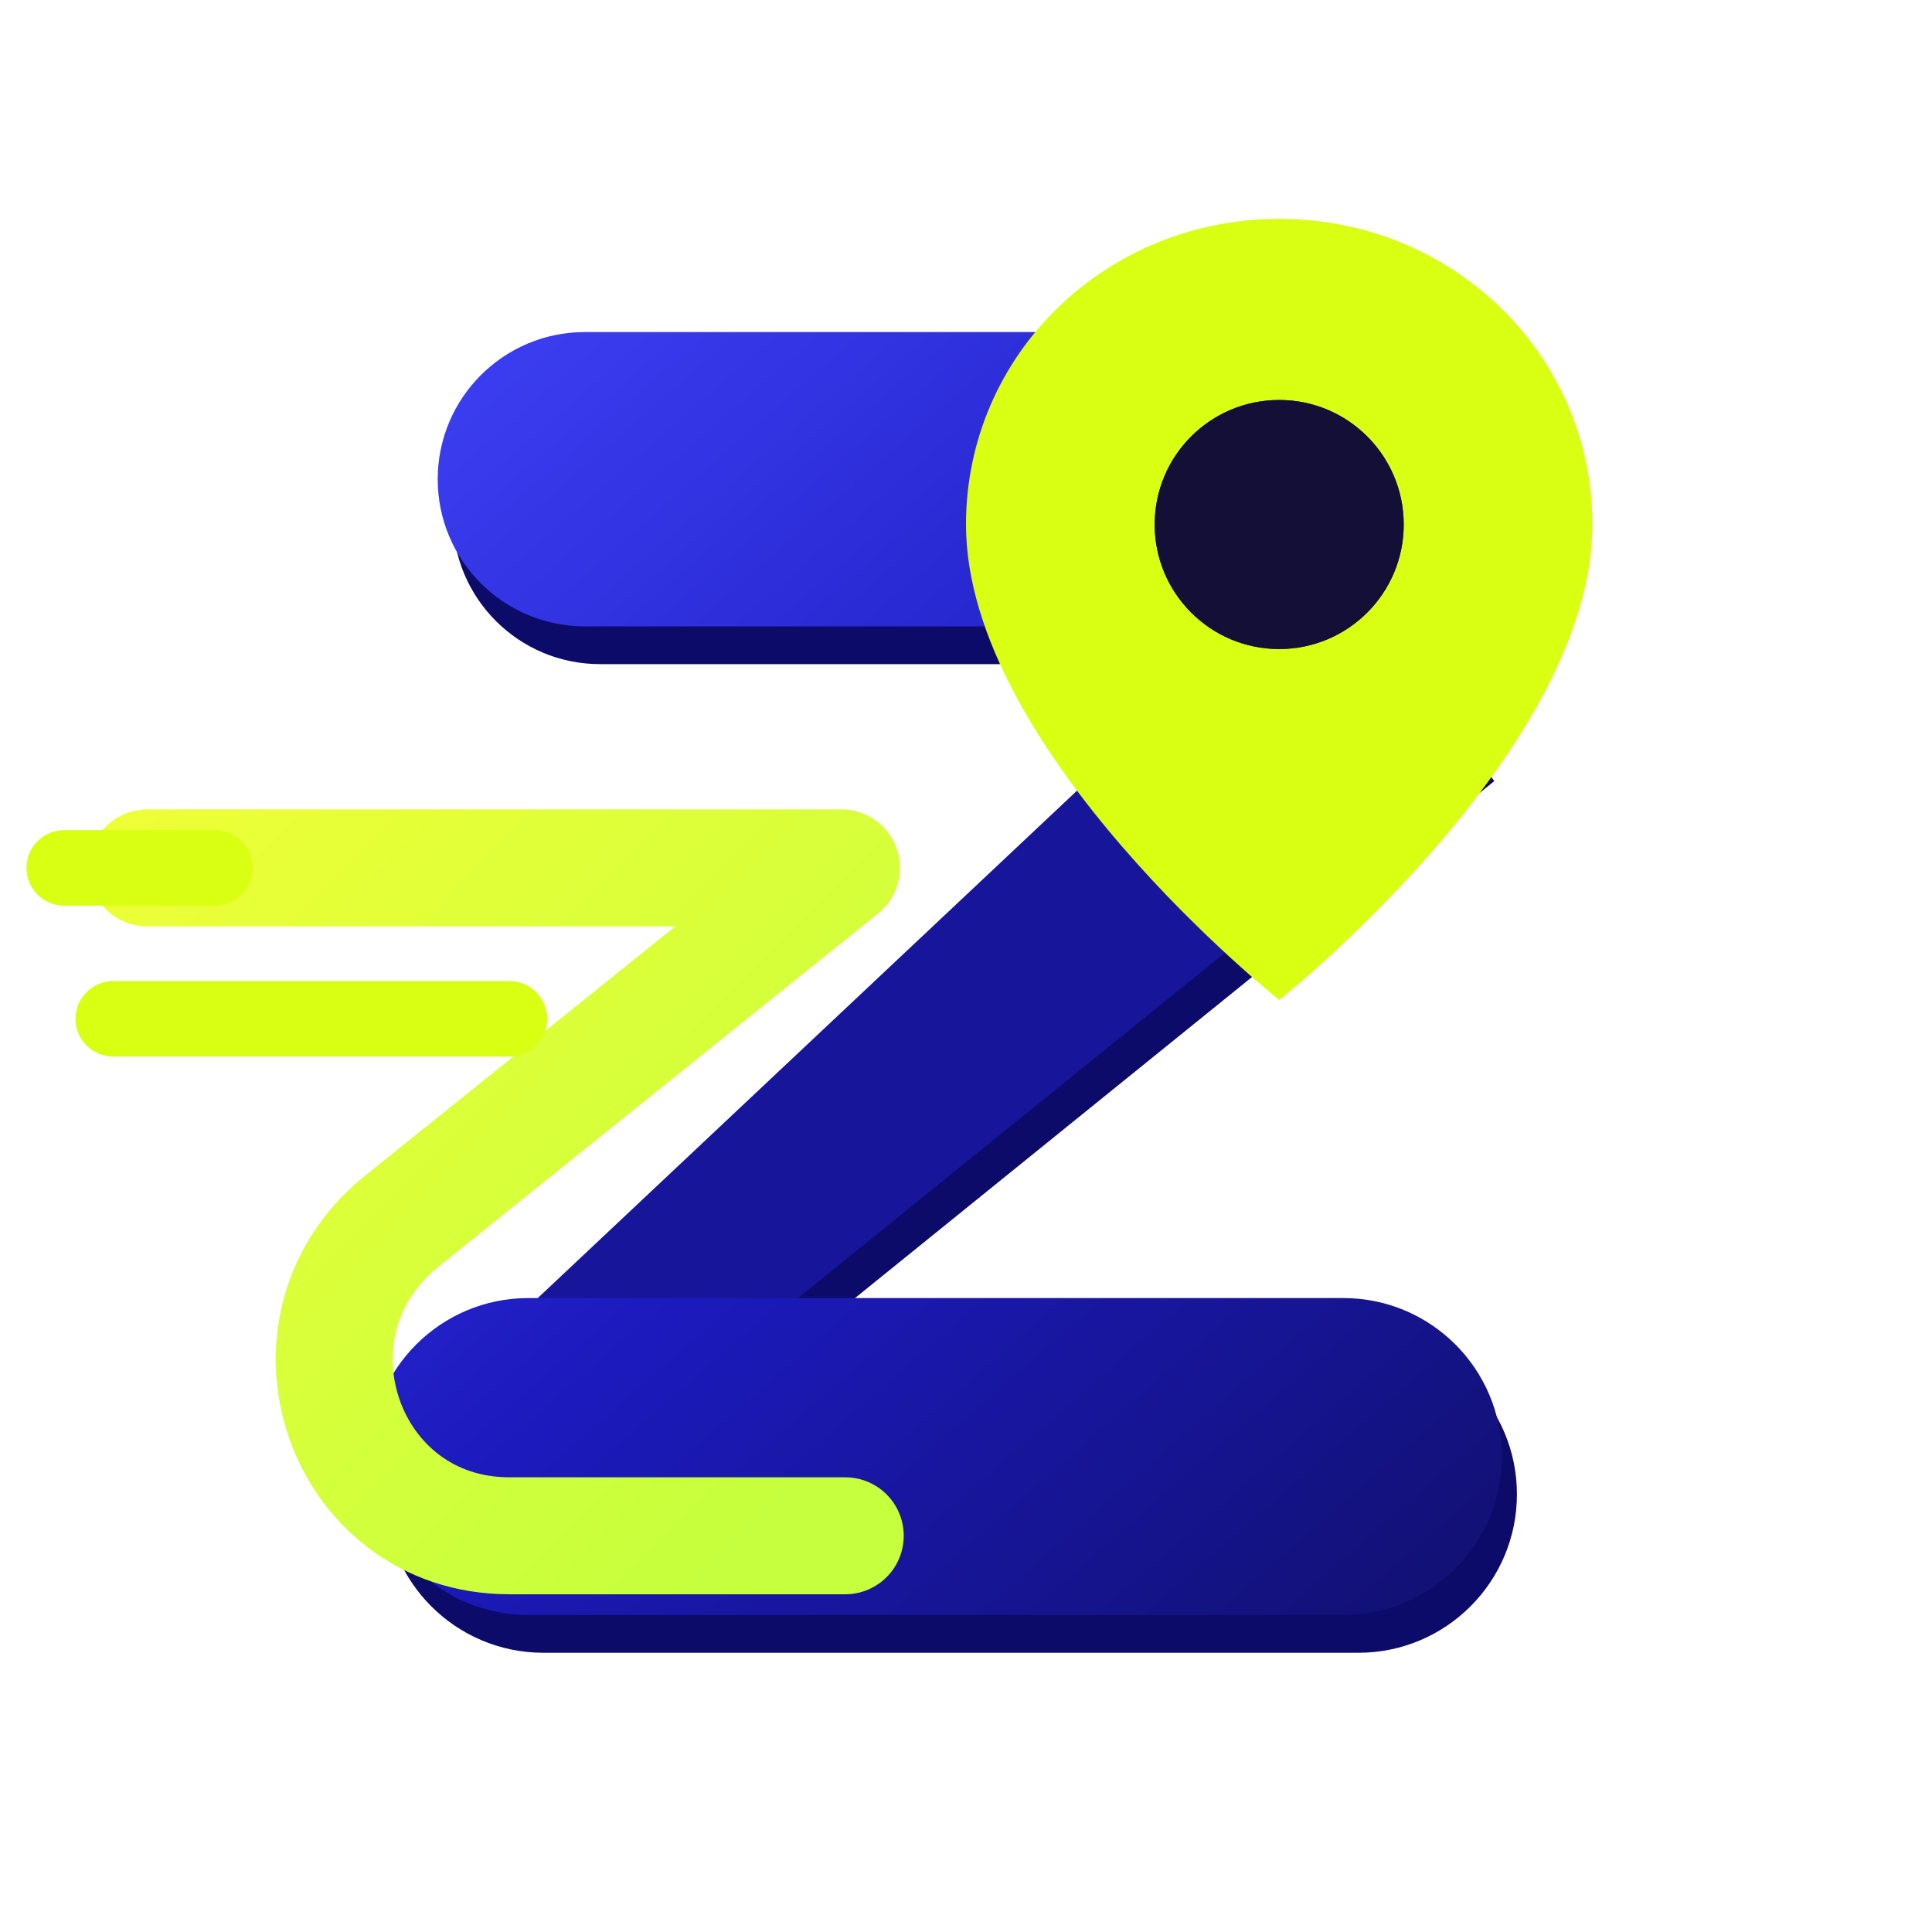
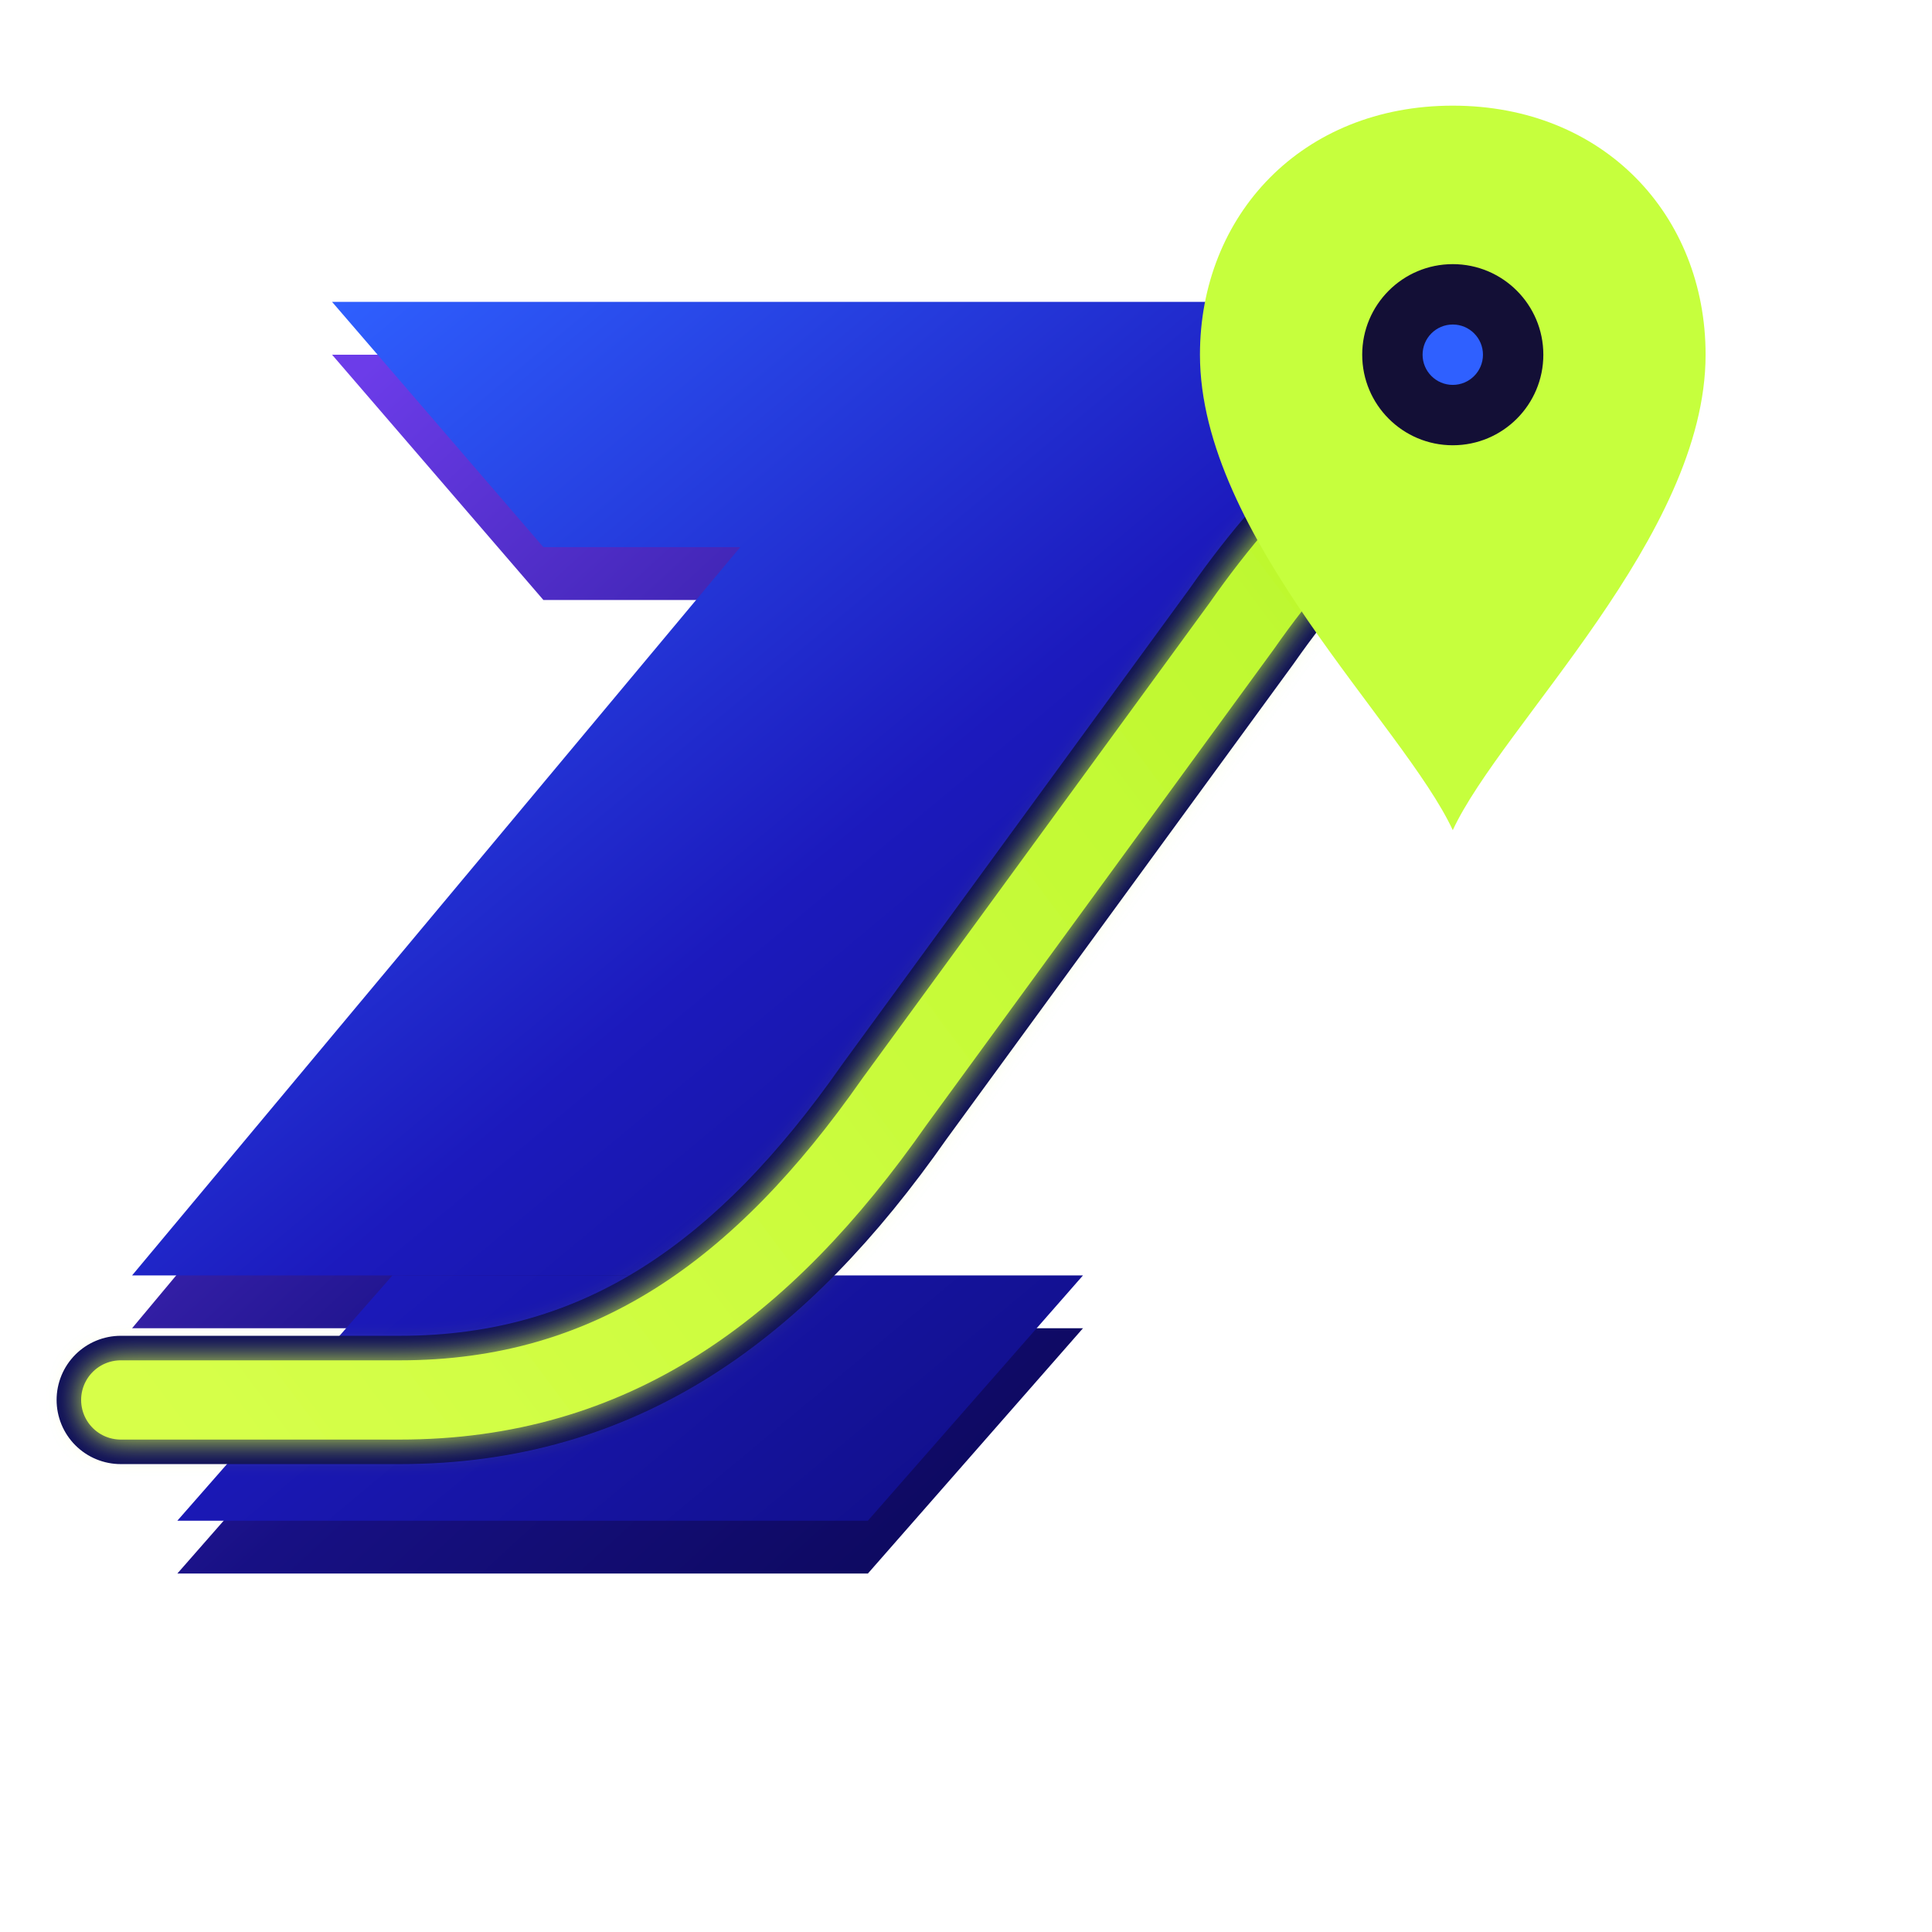
- <svg xmlns="http://www.w3.org/2000/svg" viewBox="0 0 512 512" fill="none" role="img" aria-labelledby="title">
+ <svg xmlns="http://www.w3.org/2000/svg" viewBox="0 0 512 512" role="img" aria-labelledby="title desc">
  <defs>
-     <linearGradient id="b" x1="96" y1="84" x2="398" y2="430" gradientUnits="userSpaceOnUse">
-       <stop stop-color="#3F42F7" />
-       <stop offset=".55" stop-color="#1C1ABD" />
-       <stop offset="1" stop-color="#11106E" />
+     <linearGradient id="zFace" x1="82" y1="83" x2="347" y2="401" gradientUnits="userSpaceOnUse">
+       <stop stop-color="#2F60FF" />
+       <stop offset=".48" stop-color="#1C1ABD" />
+       <stop offset="1" stop-color="#0D0B76" />
    </linearGradient>
-     <linearGradient id="v" x1="44" y1="210" x2="220" y2="385" gradientUnits="userSpaceOnUse">
-       <stop stop-color="#EDFF36" />
-       <stop offset="1" stop-color="#C6FF3D" />
+     <linearGradient id="zEdge" x1="73" y1="106" x2="334" y2="390" gradientUnits="userSpaceOnUse">
+       <stop stop-color="#6C3CE9" />
+       <stop offset=".55" stop-color="#171084" />
+       <stop offset="1" stop-color="#09064F" />
    </linearGradient>
+     <linearGradient id="route" x1="35" y1="371" x2="395" y2="102" gradientUnits="userSpaceOnUse">
+       <stop stop-color="#D7FF4A" />
+       <stop offset="1" stop-color="#B9F72A" />
+     </linearGradient>
+     <filter id="limeGlow" x="-20%" y="-20%" width="140%" height="140%">
+       <feGaussianBlur stdDeviation="4" result="blur" />
+       <feMerge>
+         <feMergeNode in="blur" />
+         <feMergeNode in="SourceGraphic" />
+       </feMerge>
+     </filter>
  </defs>
-   <rect x="120" y="98" width="282" height="78" rx="39" fill="#0C0B69" />
-   <path d="m358 154 38 53-230 186H104Z" fill="#0C0B69" />
-   <rect x="102" y="354" width="300" height="84" rx="42" fill="#0C0B69" />
-   <rect x="116" y="88" width="282" height="78" rx="39" fill="url(#b)" />
-   <path d="m354 145 38 53-230 186H100Z" fill="#17159A" />
-   <rect x="98" y="344" width="300" height="84" rx="42" fill="url(#b)" />
-   <path d="M39 230h184l-117 94c-34 28-15 83 29 83h89" stroke="url(#v)" stroke-width="31" stroke-linecap="round" stroke-linejoin="round" />
-   <path d="M17 230h40M30 270h105" stroke="#D9FF13" stroke-width="20" stroke-linecap="round" />
-   <path d="M339 58c-46 0-83 36-83 81 0 60 83 126 83 126s83-66 83-126c0-45-37-81-83-81Zm0 48a33 33 0 1 1 0 66 33 33 0 0 1 0-66Z" fill="#D9FF13" />
-   <circle cx="339" cy="139" r="33" fill="#130F36" />
+   <g transform="translate(0 14)" fill="url(#zEdge)">
+     <path d="M88 80H407L350 145H144Z" />
+     <path d="M197 144H352L191 338H35Z" />
+     <path d="M104 338H287L230 403H47Z" />
+   </g>
+   <g fill="url(#zFace)">
+     <path d="M88 80H407L350 145H144Z" />
+     <path d="M197 144H352L191 338H35Z" />
+     <path d="M104 338H287L230 403H47Z" />
+   </g>
+   <path d="M32 371H106C162 371 202 342 237 292L329 166C350 136 369 121 385 118" fill="none" stroke="#0A095A" stroke-width="34" stroke-linecap="round" stroke-linejoin="round" />
+   <path d="M32 371H106C162 371 202 342 237 292L329 166C350 136 369 121 385 118" fill="none" stroke="url(#route)" stroke-width="21" stroke-linecap="round" stroke-linejoin="round" filter="url(#limeGlow)" />
+   <path d="M385 28c-40 0-67 29-67 66 0 48 54 98 67 126 13-28 67-78 67-126 0-37-27-66-67-66Z" fill="#C6FF3D" />
+   <circle cx="385" cy="94" r="24" fill="#130F36" />
+   <circle cx="385" cy="94" r="8" fill="#2F60FF" />
</svg>
